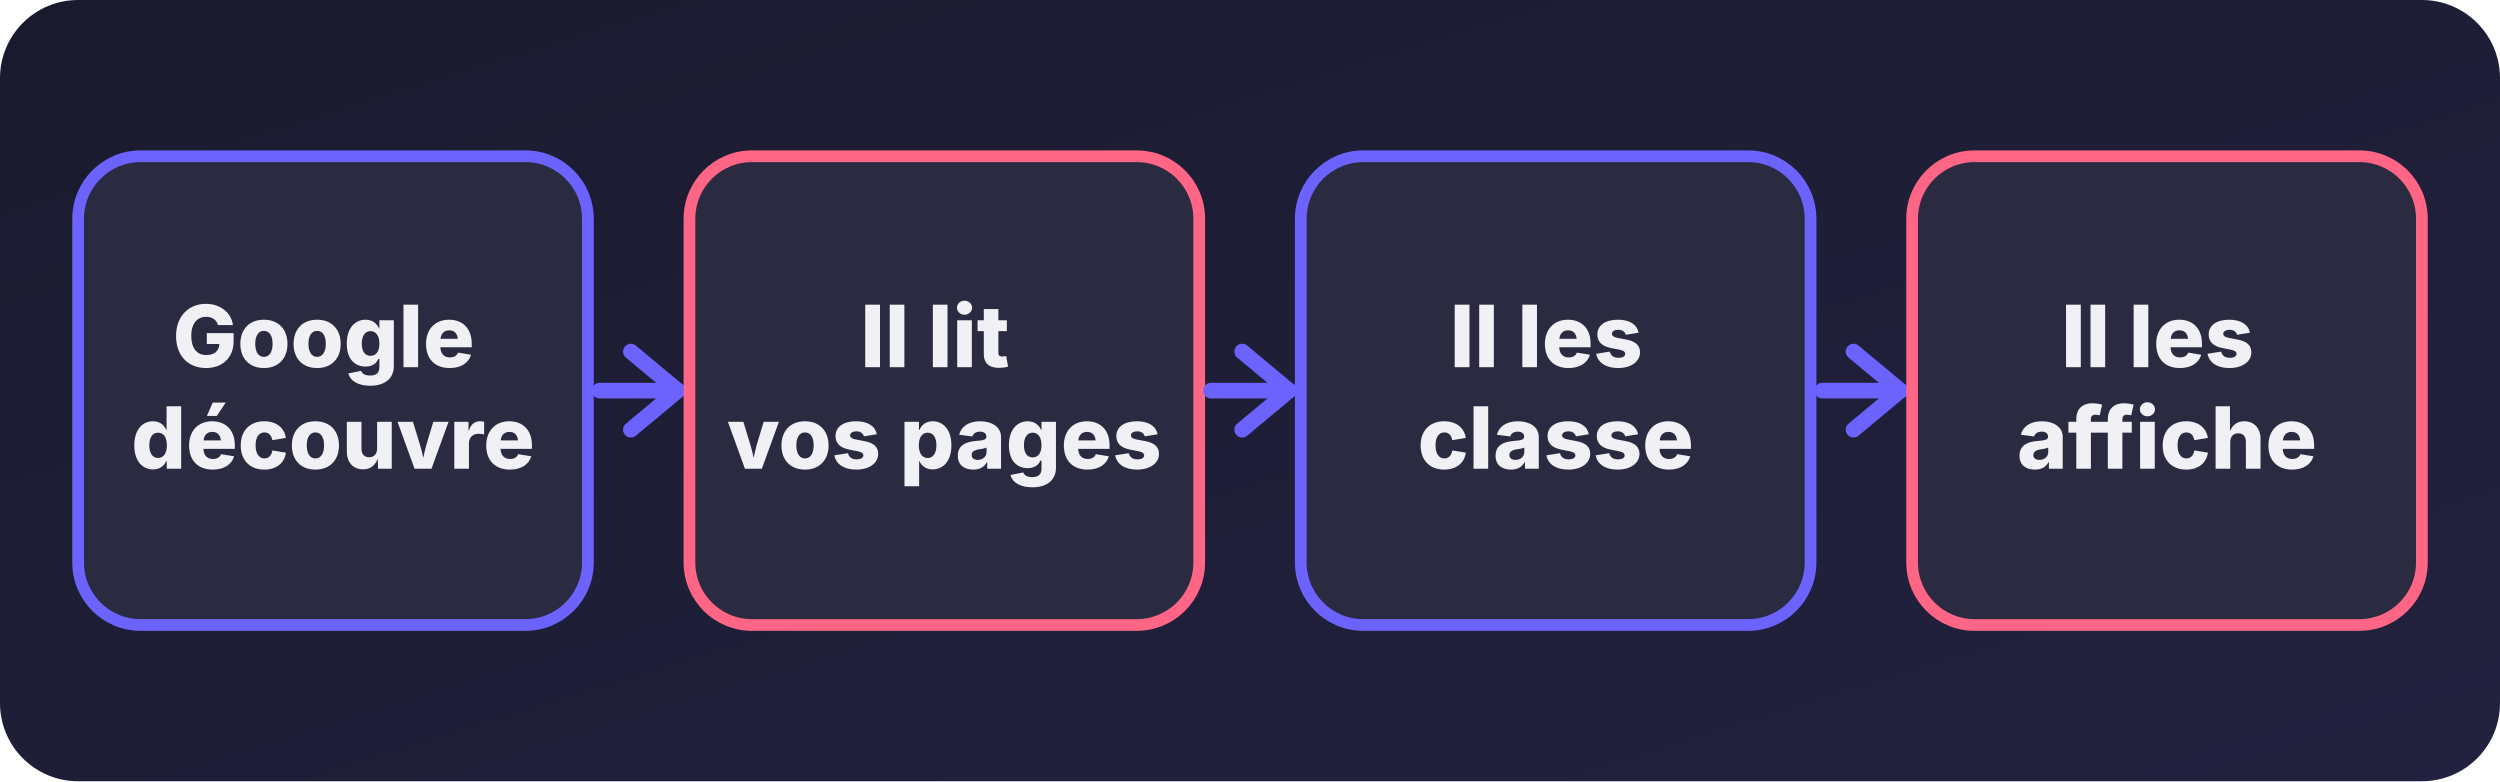
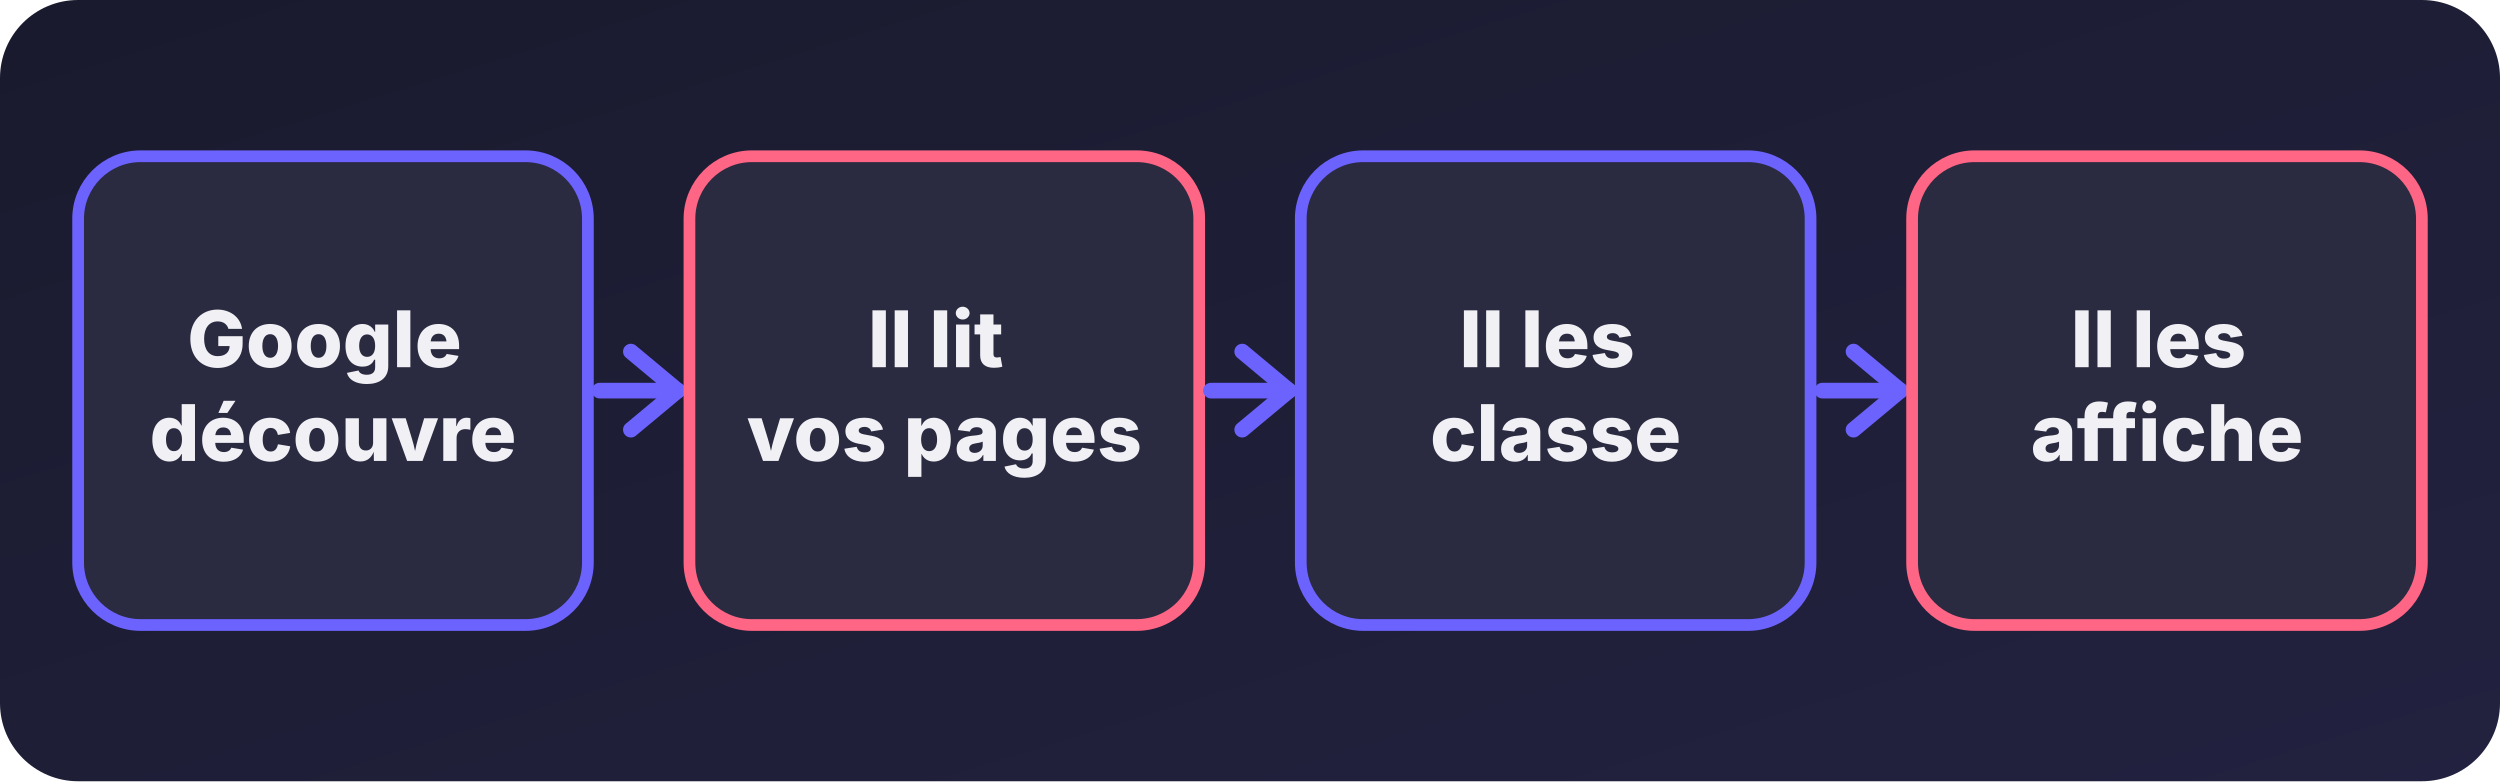
<svg xmlns="http://www.w3.org/2000/svg" viewBox="0 0 640 200" role="img" aria-label="Comment Google fonctionne : découvrir, lire, classer, afficher">
  <defs>
    <linearGradient id="f" x1="0" y1="0" x2="1" y2="1">
      <stop offset="0" stop-color="#1a1a2e" />
      <stop offset="1" stop-color="#222240" />
    </linearGradient>
    <linearGradient id="a" x1="0" y1="0" x2="1" y2="1">
      <stop offset="0" stop-color="#6C63FF" />
      <stop offset="1" stop-color="#FF6584" />
    </linearGradient>
  </defs>
  <rect width="640" height="200" rx="20" fill="url(#f)" />
  <rect x="20.0" y="40" width="130.5" height="120" rx="16" fill="#2a2a40" stroke="#6C63FF" stroke-width="3" />
-   <text x="85.25" y="94" font-family="Inter, 'Segoe UI', Arial, sans-serif" font-size="22" font-weight="800" fill="#f0f0f5" text-anchor="middle">
+   <text x="85.25" y="94" font-family="Inter, 'Segoe UI', Arial, sans-serif" font-size="20" font-weight="800" fill="#f0f0f5" text-anchor="middle">
    <tspan x="85.25" dy="0">Google</tspan>
-     <tspan x="85.25" dy="26">découvre</tspan>
+     <tspan x="85.25" dy="24">découvre</tspan>
  </text>
  <line x1="153.5" y1="100.0" x2="173.5" y2="100.0" stroke="#6C63FF" stroke-width="4" stroke-linecap="round" />
  <path d="M161.5 90.0L173.5 100.0L161.5 110.0" stroke="#6C63FF" stroke-width="4" fill="none" stroke-linecap="round" stroke-linejoin="round" />
  <rect x="176.5" y="40" width="130.5" height="120" rx="16" fill="#2a2a40" stroke="#FF6584" stroke-width="3" />
-   <text x="241.75" y="94" font-family="Inter, 'Segoe UI', Arial, sans-serif" font-size="22" font-weight="800" fill="#f0f0f5" text-anchor="middle">
+   <text x="241.75" y="94" font-family="Inter, 'Segoe UI', Arial, sans-serif" font-size="20" font-weight="800" fill="#f0f0f5" text-anchor="middle">
    <tspan x="241.75" dy="0">Il lit</tspan>
-     <tspan x="241.75" dy="26">vos pages</tspan>
+     <tspan x="241.75" dy="24">vos pages</tspan>
  </text>
  <line x1="310.0" y1="100.0" x2="330.0" y2="100.0" stroke="#6C63FF" stroke-width="4" stroke-linecap="round" />
  <path d="M318.0 90.0L330.0 100.0L318.0 110.0" stroke="#6C63FF" stroke-width="4" fill="none" stroke-linecap="round" stroke-linejoin="round" />
  <rect x="333.0" y="40" width="130.5" height="120" rx="16" fill="#2a2a40" stroke="#6C63FF" stroke-width="3" />
-   <text x="398.25" y="94" font-family="Inter, 'Segoe UI', Arial, sans-serif" font-size="22" font-weight="800" fill="#f0f0f5" text-anchor="middle">
+   <text x="398.25" y="94" font-family="Inter, 'Segoe UI', Arial, sans-serif" font-size="20" font-weight="800" fill="#f0f0f5" text-anchor="middle">
    <tspan x="398.25" dy="0">Il les</tspan>
-     <tspan x="398.25" dy="26">classe</tspan>
+     <tspan x="398.25" dy="24">classe</tspan>
  </text>
  <line x1="466.5" y1="100.0" x2="486.5" y2="100.0" stroke="#6C63FF" stroke-width="4" stroke-linecap="round" />
  <path d="M474.5 90.0L486.5 100.0L474.5 110.0" stroke="#6C63FF" stroke-width="4" fill="none" stroke-linecap="round" stroke-linejoin="round" />
  <rect x="489.5" y="40" width="130.5" height="120" rx="16" fill="#2a2a40" stroke="#FF6584" stroke-width="3" />
-   <text x="554.75" y="94" font-family="Inter, 'Segoe UI', Arial, sans-serif" font-size="22" font-weight="800" fill="#f0f0f5" text-anchor="middle">
+   <text x="554.75" y="94" font-family="Inter, 'Segoe UI', Arial, sans-serif" font-size="20" font-weight="800" fill="#f0f0f5" text-anchor="middle">
    <tspan x="554.75" dy="0">Il les</tspan>
-     <tspan x="554.75" dy="26">affiche</tspan>
+     <tspan x="554.75" dy="24">affiche</tspan>
  </text>
</svg>
